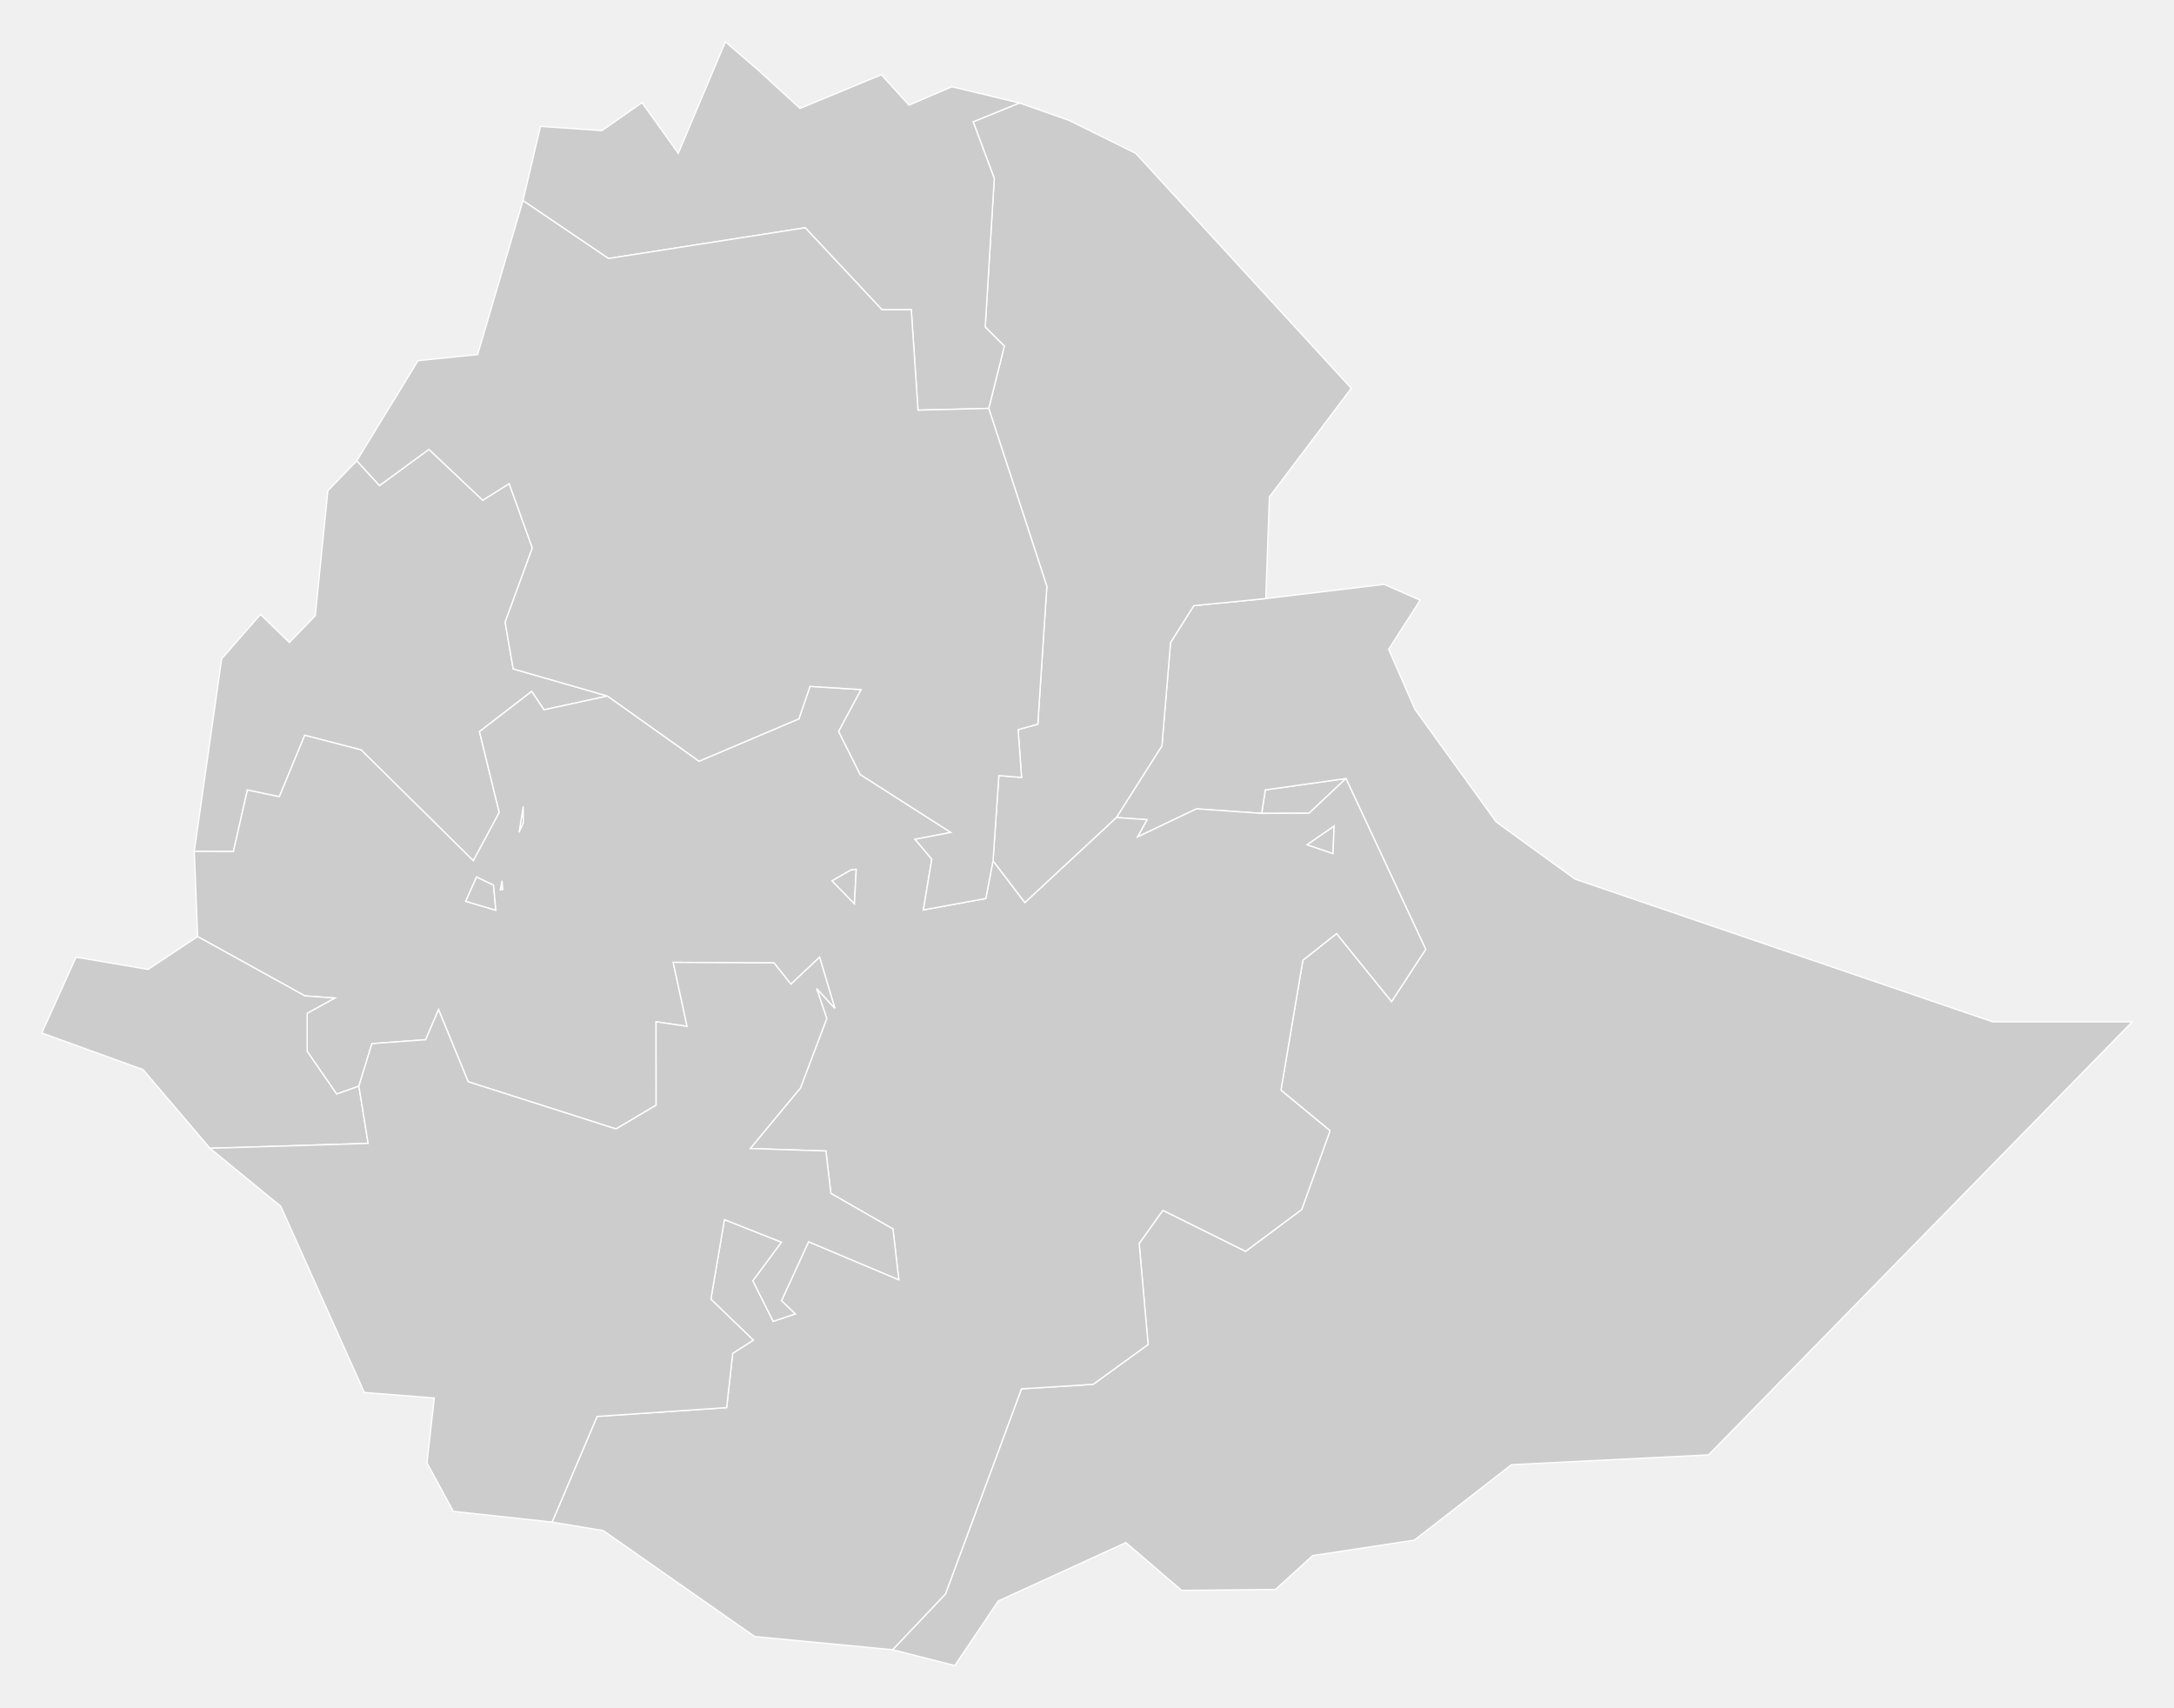
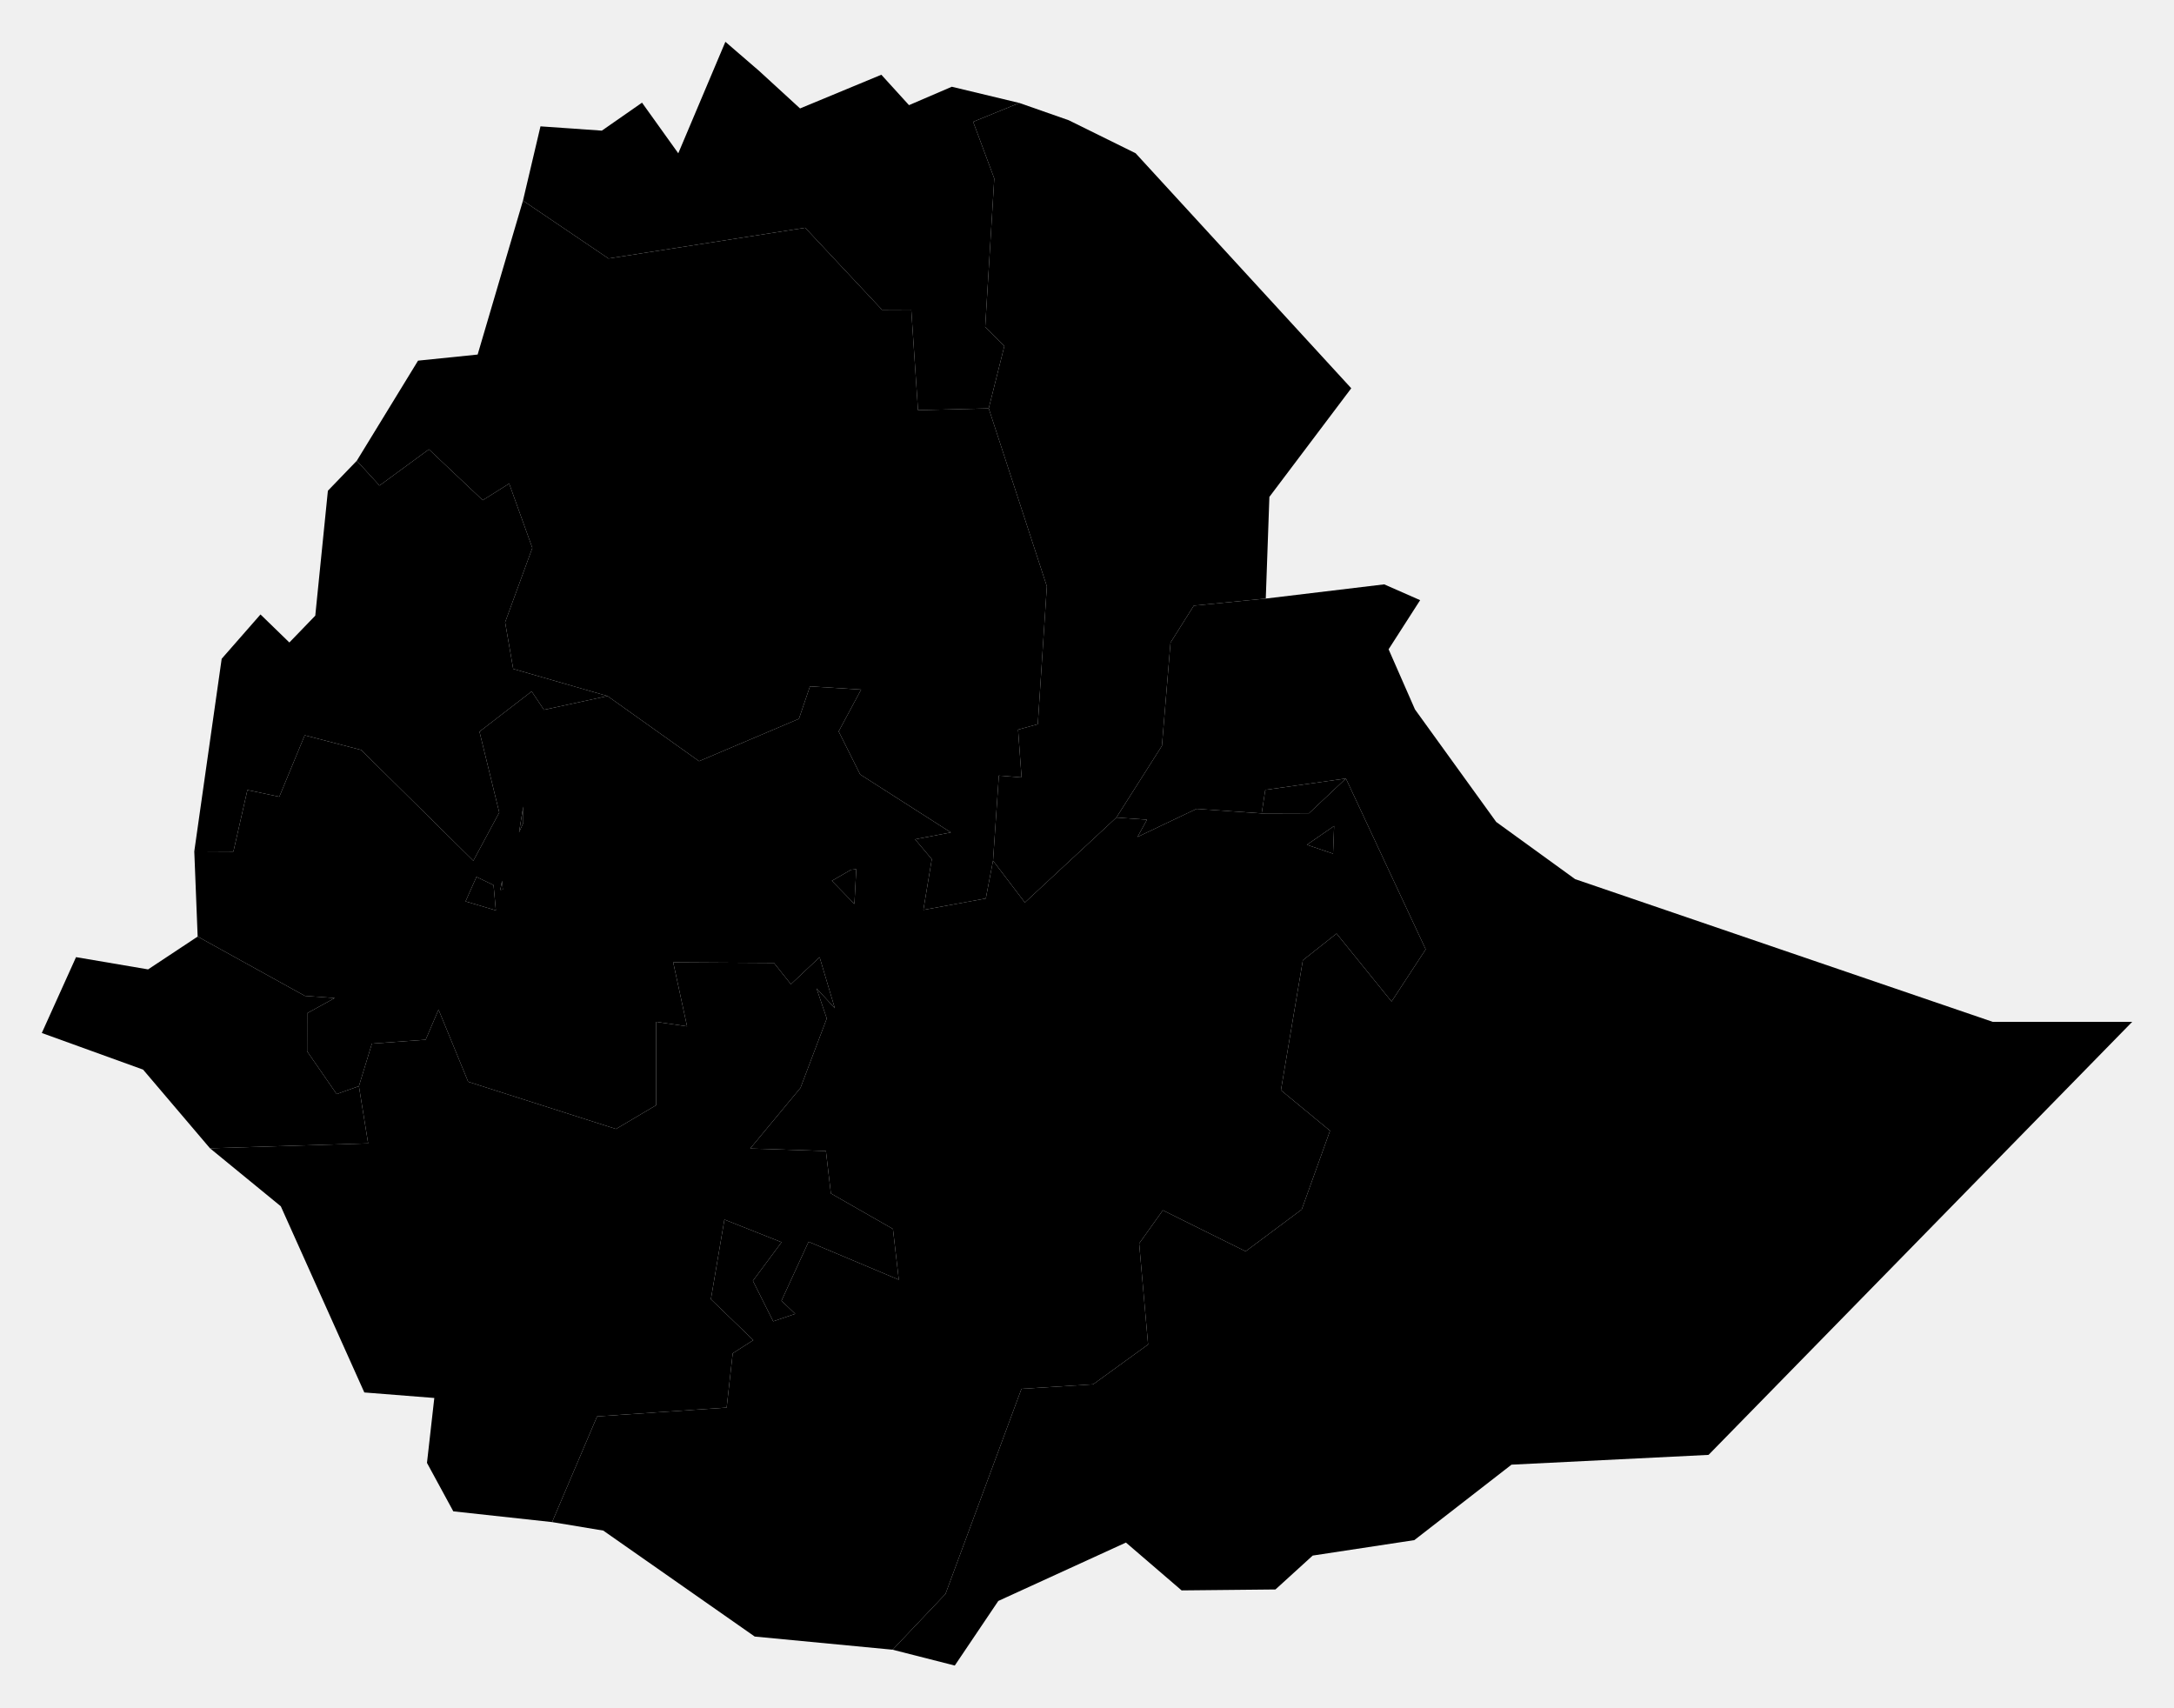
- <svg xmlns="http://www.w3.org/2000/svg" xmlns:ns1="http://amcharts.com/ammap" version="1.1" viewBox="-15.334 -15.974 830.669 652.329">
-   <defs>
-     <style type="text/css">
- 			.land
- 			{
- 				fill: #CCCCCC;
- 				fill-opacity: 1;
- 				stroke:white;
- 				stroke-opacity: 1;
- 				stroke-width:0.5;
- 			}
- 		</style>
-     <ns1:ammap projection="mercator" leftLongitude="32.998" topLatitude="14.894" rightLongitude="48.001" bottomLatitude="3.404" />
-   </defs>
+ <svg xmlns="http://www.w3.org/2000/svg" version="1.1" viewBox="-15.334 -15.974 830.669 652.329">
  <g>
    <path id="ET-HA" title="Harari People" class="land" d="M494.01,310.19L494.43,299.6L484.01,306.79L494.01,310.19z" />
    <path id="ET-DD" title="Dire Dawa" class="land" d="M498.93,281.47L468.12,285.81L466.74,294.8L484.84,294.74L498.93,281.47z" />
    <path id="ET-SO" title="Somali" class="land" d="M349.48,620.38L366.11,595.7L414.88,573.39L436.15,591.67L472.01,591.31L486.24,578.36L525.07,572.46L562.2,543.63L637.49,539.89L799.36,374.44L746.07,374.44L586.51,319.92L556.37,298.08L525.32,255.08L515.24,232.1L527.29,213.33L513.56,207.29L468.31,212.72L440.81,215.42L431.91,229.55L428.63,268.99L411.22,296.38L422.92,297.2L419.29,303.8L441.85,293.06L466.74,294.8L468.12,285.81L498.93,281.47L529.42,346.74L516.37,366.68L495.36,340.71L482.48,350.9L474.1,400.56L492.86,416.04L482.05,446.13L460.61,462.12L428.98,446.44L419.93,459.12L423.34,497.72L402.36,512.93L374.96,514.66L345.93,593.02L325.72,614.33L349.48,620.38z" />
    <path id="ET-AA" title="Addis Ababa" class="land" d="M311.84,316.12L309.81,316.35L302.52,320.56L311.13,329.4L311.84,316.12z" />
    <path id="ET-BE" title="Benshangul-Gumaz" class="land" d="M176.79,323.88L176.49,320.53L175.83,324.02L176.79,323.88zM166.72,319.06L162.55,328.41L174.13,331.86L173.25,322.2L166.72,319.06zM184.62,298.4L184.59,292.18L182.98,302.06L184.62,298.4zM148.55,155.71L129.67,169.54L120.99,160.07L109.95,171.52L105.13,219.25L95.23,229.5L84.2,218.79L69.37,235.72L58.9,309.3L73.85,309.38L79.2,285.86L91.39,288.44L101.1,264.96L122.64,270.55L165.52,312.89L175.43,294.46L167.87,263.56L187.81,248.19L192.5,255.22L216.79,249.96L180.76,239.59L177.67,221.77L188.07,193.37L179.22,168.8L169.12,175.14L148.55,155.71z" />
    <path id="ET-AA" title="Oromiya" class="land" d="M305.11,263.48L313.7,247.49L294.15,246.26L289.93,258.66L251.78,274.85L216.79,249.96L192.5,255.22L187.81,248.19L167.87,263.56L175.43,294.46L165.52,312.89L122.64,270.55L101.1,264.96L91.39,288.44L79.2,285.86L73.85,309.38L58.9,309.3L60.19,341.86L101.16,364.52L112.57,365.34L102.03,371.15L102.01,385.69L113.3,402.04L121.8,399.01L126.77,382.76L147.31,381.27L152.23,369.78L163.55,397.33L220.04,415.37L235.37,406.29L235.35,374.43L247.19,376.16L241.89,351.71L280.39,351.94L286.87,360.06L297.83,349.74L303.64,369.23L296.66,361.66L300.57,373.16L290.52,399.68L271.32,422.84L300.24,423.79L302.14,440L325.85,453.57L328.09,472.97L293.62,458.46L283.26,481L288.51,486.01L280.1,488.87L272.34,473.39L283.3,458.64L261.46,449.99L256.29,480.42L272.5,496.05L264.63,501.09L262.31,521.82L212.81,525.2L195.62,565.57L215.16,568.81L273.04,609.3L325.72,614.33L345.93,593.02L374.96,514.66L402.36,512.93L423.34,497.72L419.93,459.12L428.98,446.44L460.61,462.12L482.05,446.13L492.86,416.04L474.1,400.56L482.48,350.9L495.36,340.71L516.37,366.68L529.42,346.74L498.93,281.47L484.84,294.74L466.74,294.8L441.85,293.06L419.29,303.8L422.92,297.2L411.22,296.38L376.26,328.85L364.1,312.87L361.33,327.31L337.48,331.67L340.7,312.29L334.3,304.69L347.99,302.08L313.33,279.92L305.11,263.48zM182.98,302.06L184.59,292.18L184.62,298.4L182.98,302.06zM309.81,316.35L311.84,316.12L311.13,329.4L302.52,320.56L309.81,316.35zM173.25,322.2L174.13,331.86L162.55,328.41L166.72,319.06L173.25,322.2zM175.83,324.02L176.49,320.53L176.79,323.88L175.83,324.02zM494.43,299.6L494.01,310.19L484.01,306.79L494.43,299.6z" />
    <path id="ET-GA" title="Gambela Peoples" class="land" d="M101.16,364.52L60.19,341.86L41.25,354.4L13.72,349.72L0.64,378.7L39.34,392.69L64.9,422.75L125.33,420.88L121.8,399.01L113.3,402.04L102.01,385.69L102.03,371.15L112.57,365.34L101.16,364.52z" />
    <path id="ET-SN" title="Southern Nations, Nationalities and Peoples" class="land" d="M303.64,369.23L297.83,349.74L286.87,360.06L280.39,351.94L241.89,351.71L247.19,376.16L235.35,374.43L235.37,406.29L220.04,415.37L163.55,397.33L152.23,369.78L147.31,381.27L126.77,382.76L121.8,399.01L125.33,420.88L64.9,422.75L91.96,444.91L123.87,516.04L150.61,518.15L147.81,542.95L157.87,561.46L195.62,565.57L212.81,525.2L262.31,521.82L264.63,501.09L272.5,496.05L256.29,480.42L261.46,449.99L283.3,458.64L272.34,473.39L280.1,488.87L288.51,486.01L283.26,481L293.62,458.46L328.09,472.97L325.85,453.57L302.14,440L300.24,423.79L271.32,422.84L290.52,399.68L300.57,373.16L296.66,361.66L303.64,369.23z" />
    <path id="ET-AF" title="Afar" class="land" d="M393.03,29.97L374.18,23.37L356.5,30.56L364.57,52.23L361.1,108.98L368.42,116.26L362.45,140.06L384.66,208.04L381.2,260.72L373.66,262.79L375,281.05L366.32,280.35L364.1,312.87L376.26,328.85L411.22,296.38L428.63,268.99L431.91,229.55L440.81,215.42L468.31,212.72L469.69,173.87L500.97,132.37L418.58,42.58L393.03,29.97z" />
    <path id="ET-TI" title="Tigray" class="land" d="M261.83,0L243.83,42.6L229.98,23.25L214.63,33.94L191.18,32.3L184.49,60.68L217.16,82.79L292.33,71.05L321.67,102.38L332.85,102.33L335.43,140.74L362.45,140.06L368.42,116.26L361.1,108.98L364.57,52.23L356.5,30.56L374.18,23.37L348.34,17.17L331.99,24.2L321.42,12.58L290.36,25.46L274.72,11.12L261.83,0z" />
    <path id="ET-AM" title="Amhara" class="land" d="M217.16,82.79L184.49,60.68L167.17,119.49L144.4,121.82L120.99,160.07L129.67,169.54L148.55,155.71L169.12,175.14L179.22,168.8L188.07,193.37L177.67,221.77L180.76,239.59L216.79,249.96L251.78,274.85L289.93,258.66L294.15,246.26L313.7,247.49L305.11,263.48L313.33,279.92L347.99,302.08L334.3,304.69L340.7,312.29L337.48,331.67L361.33,327.31L364.1,312.87L366.32,280.35L375,281.05L373.66,262.79L381.2,260.72L384.66,208.04L362.45,140.06L335.43,140.74L332.85,102.33L321.67,102.38L292.33,71.05L217.16,82.79z" />
  </g>
</svg>
